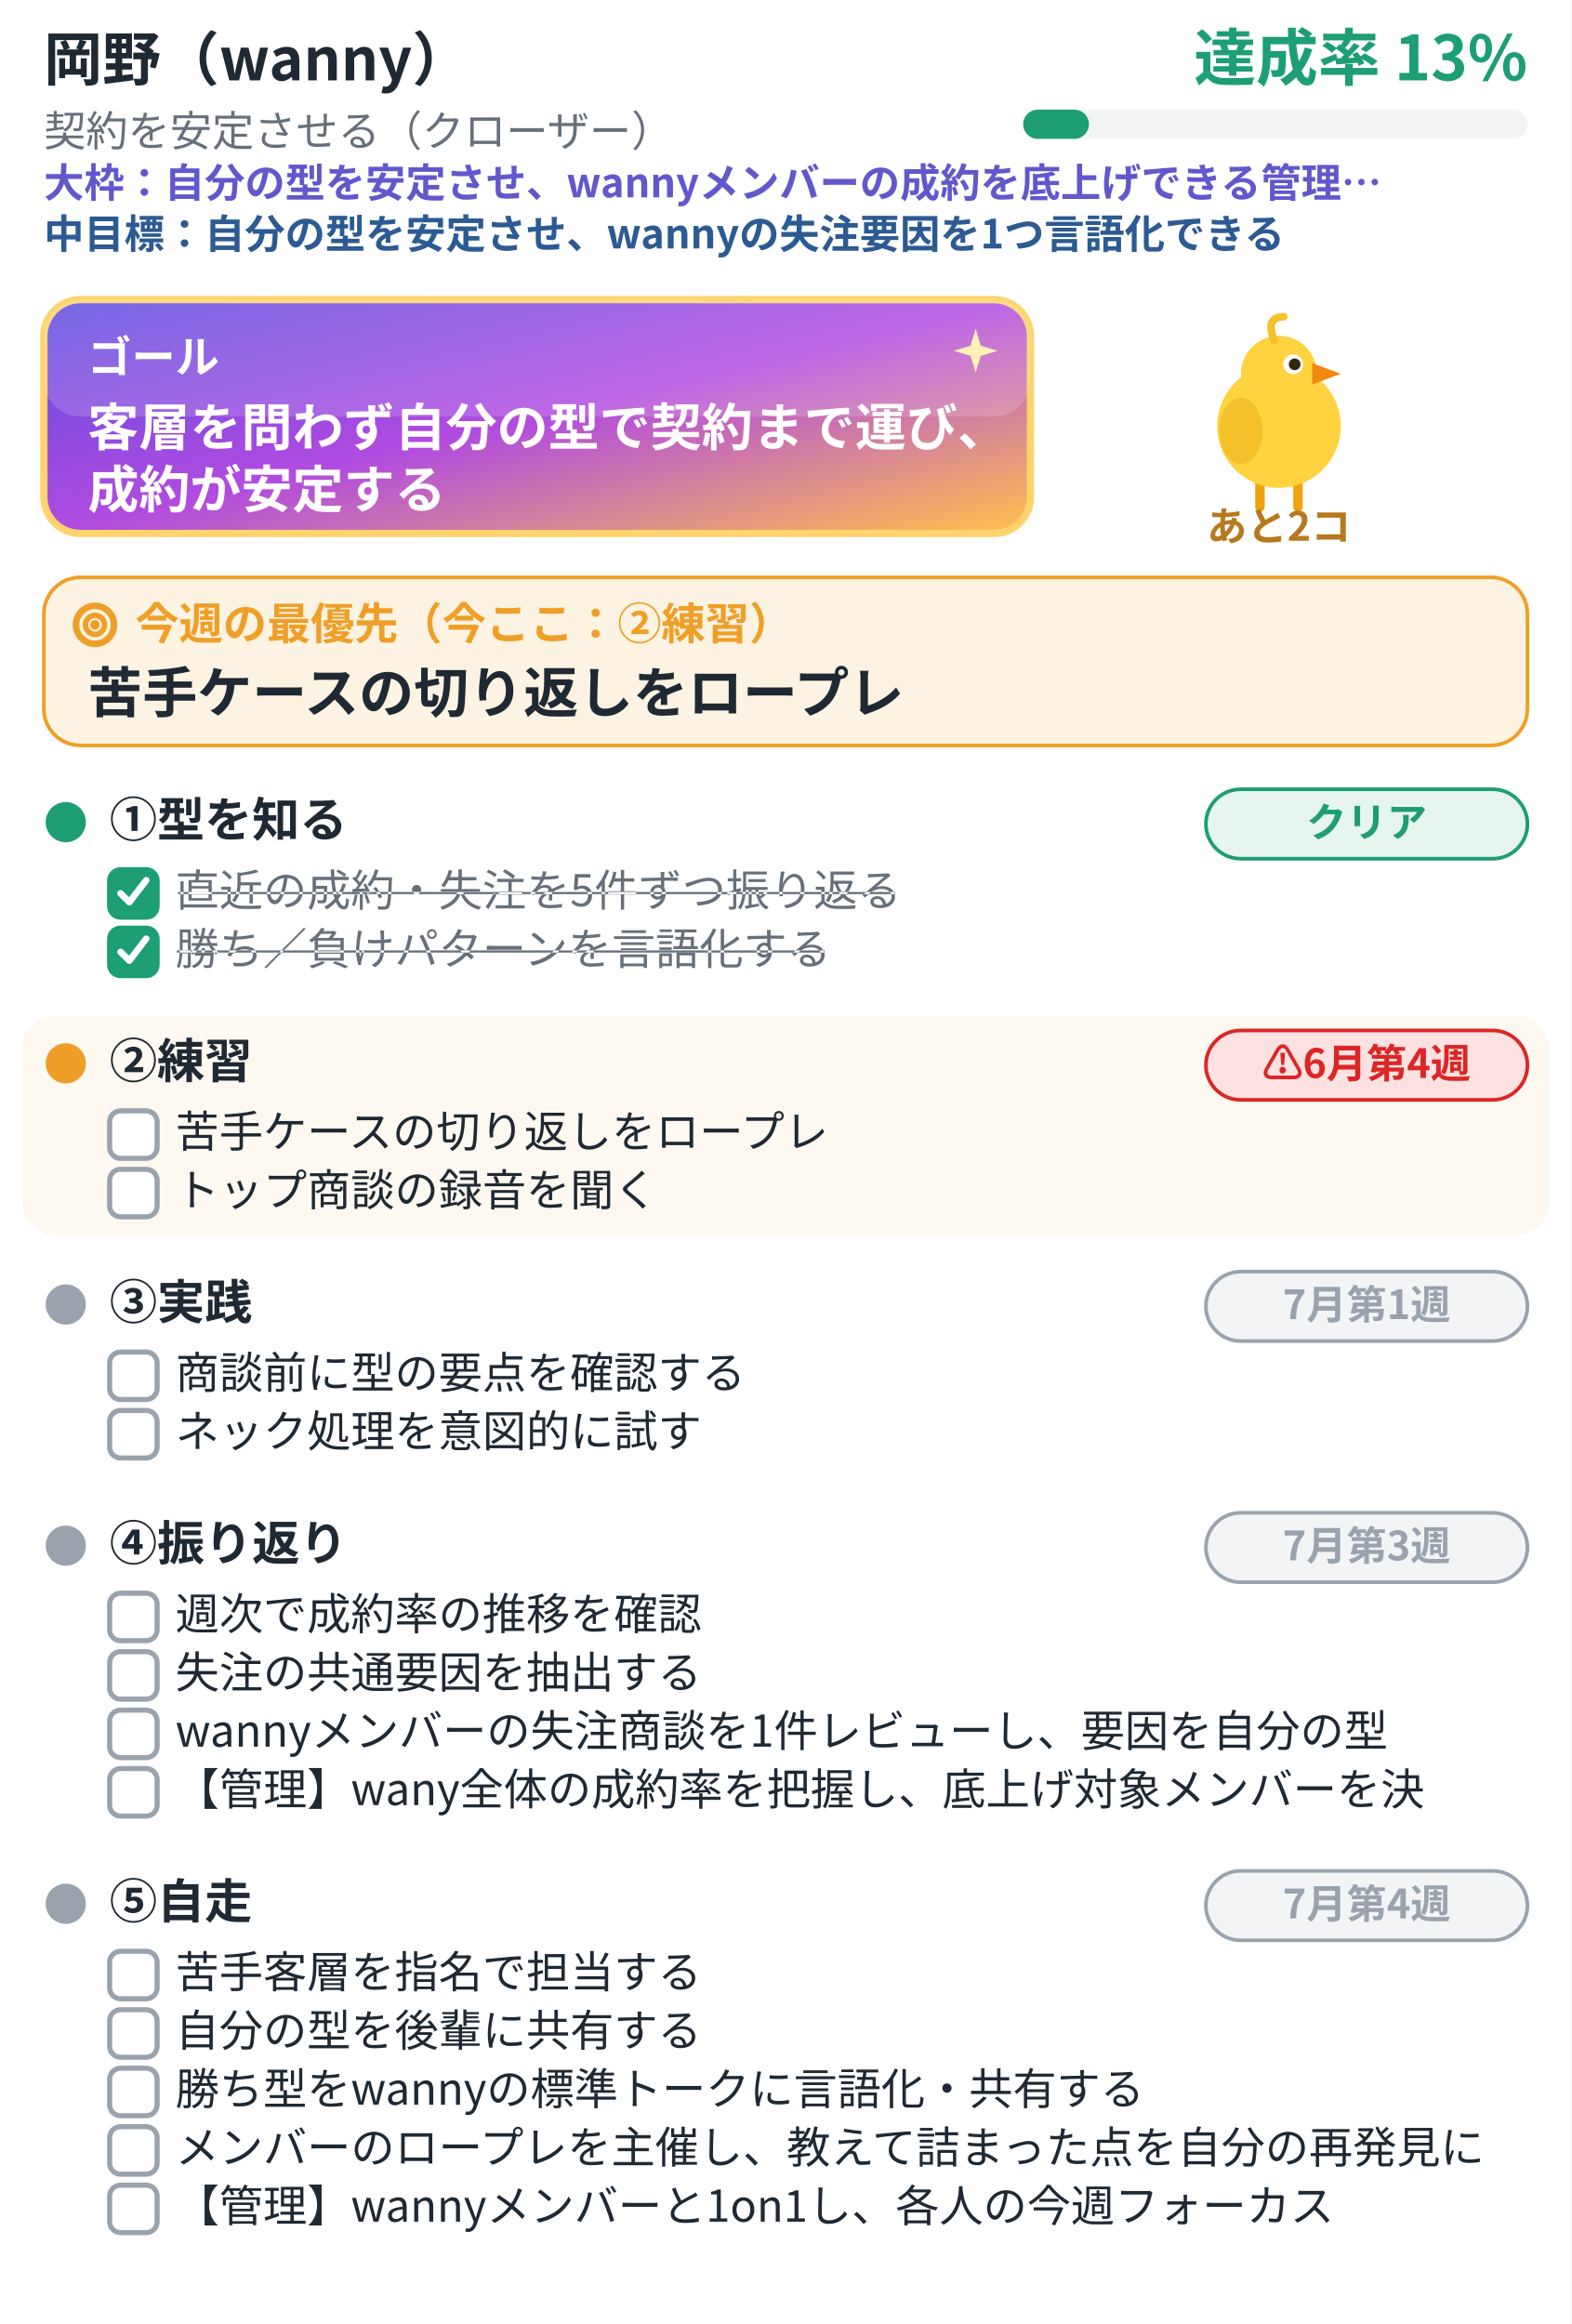
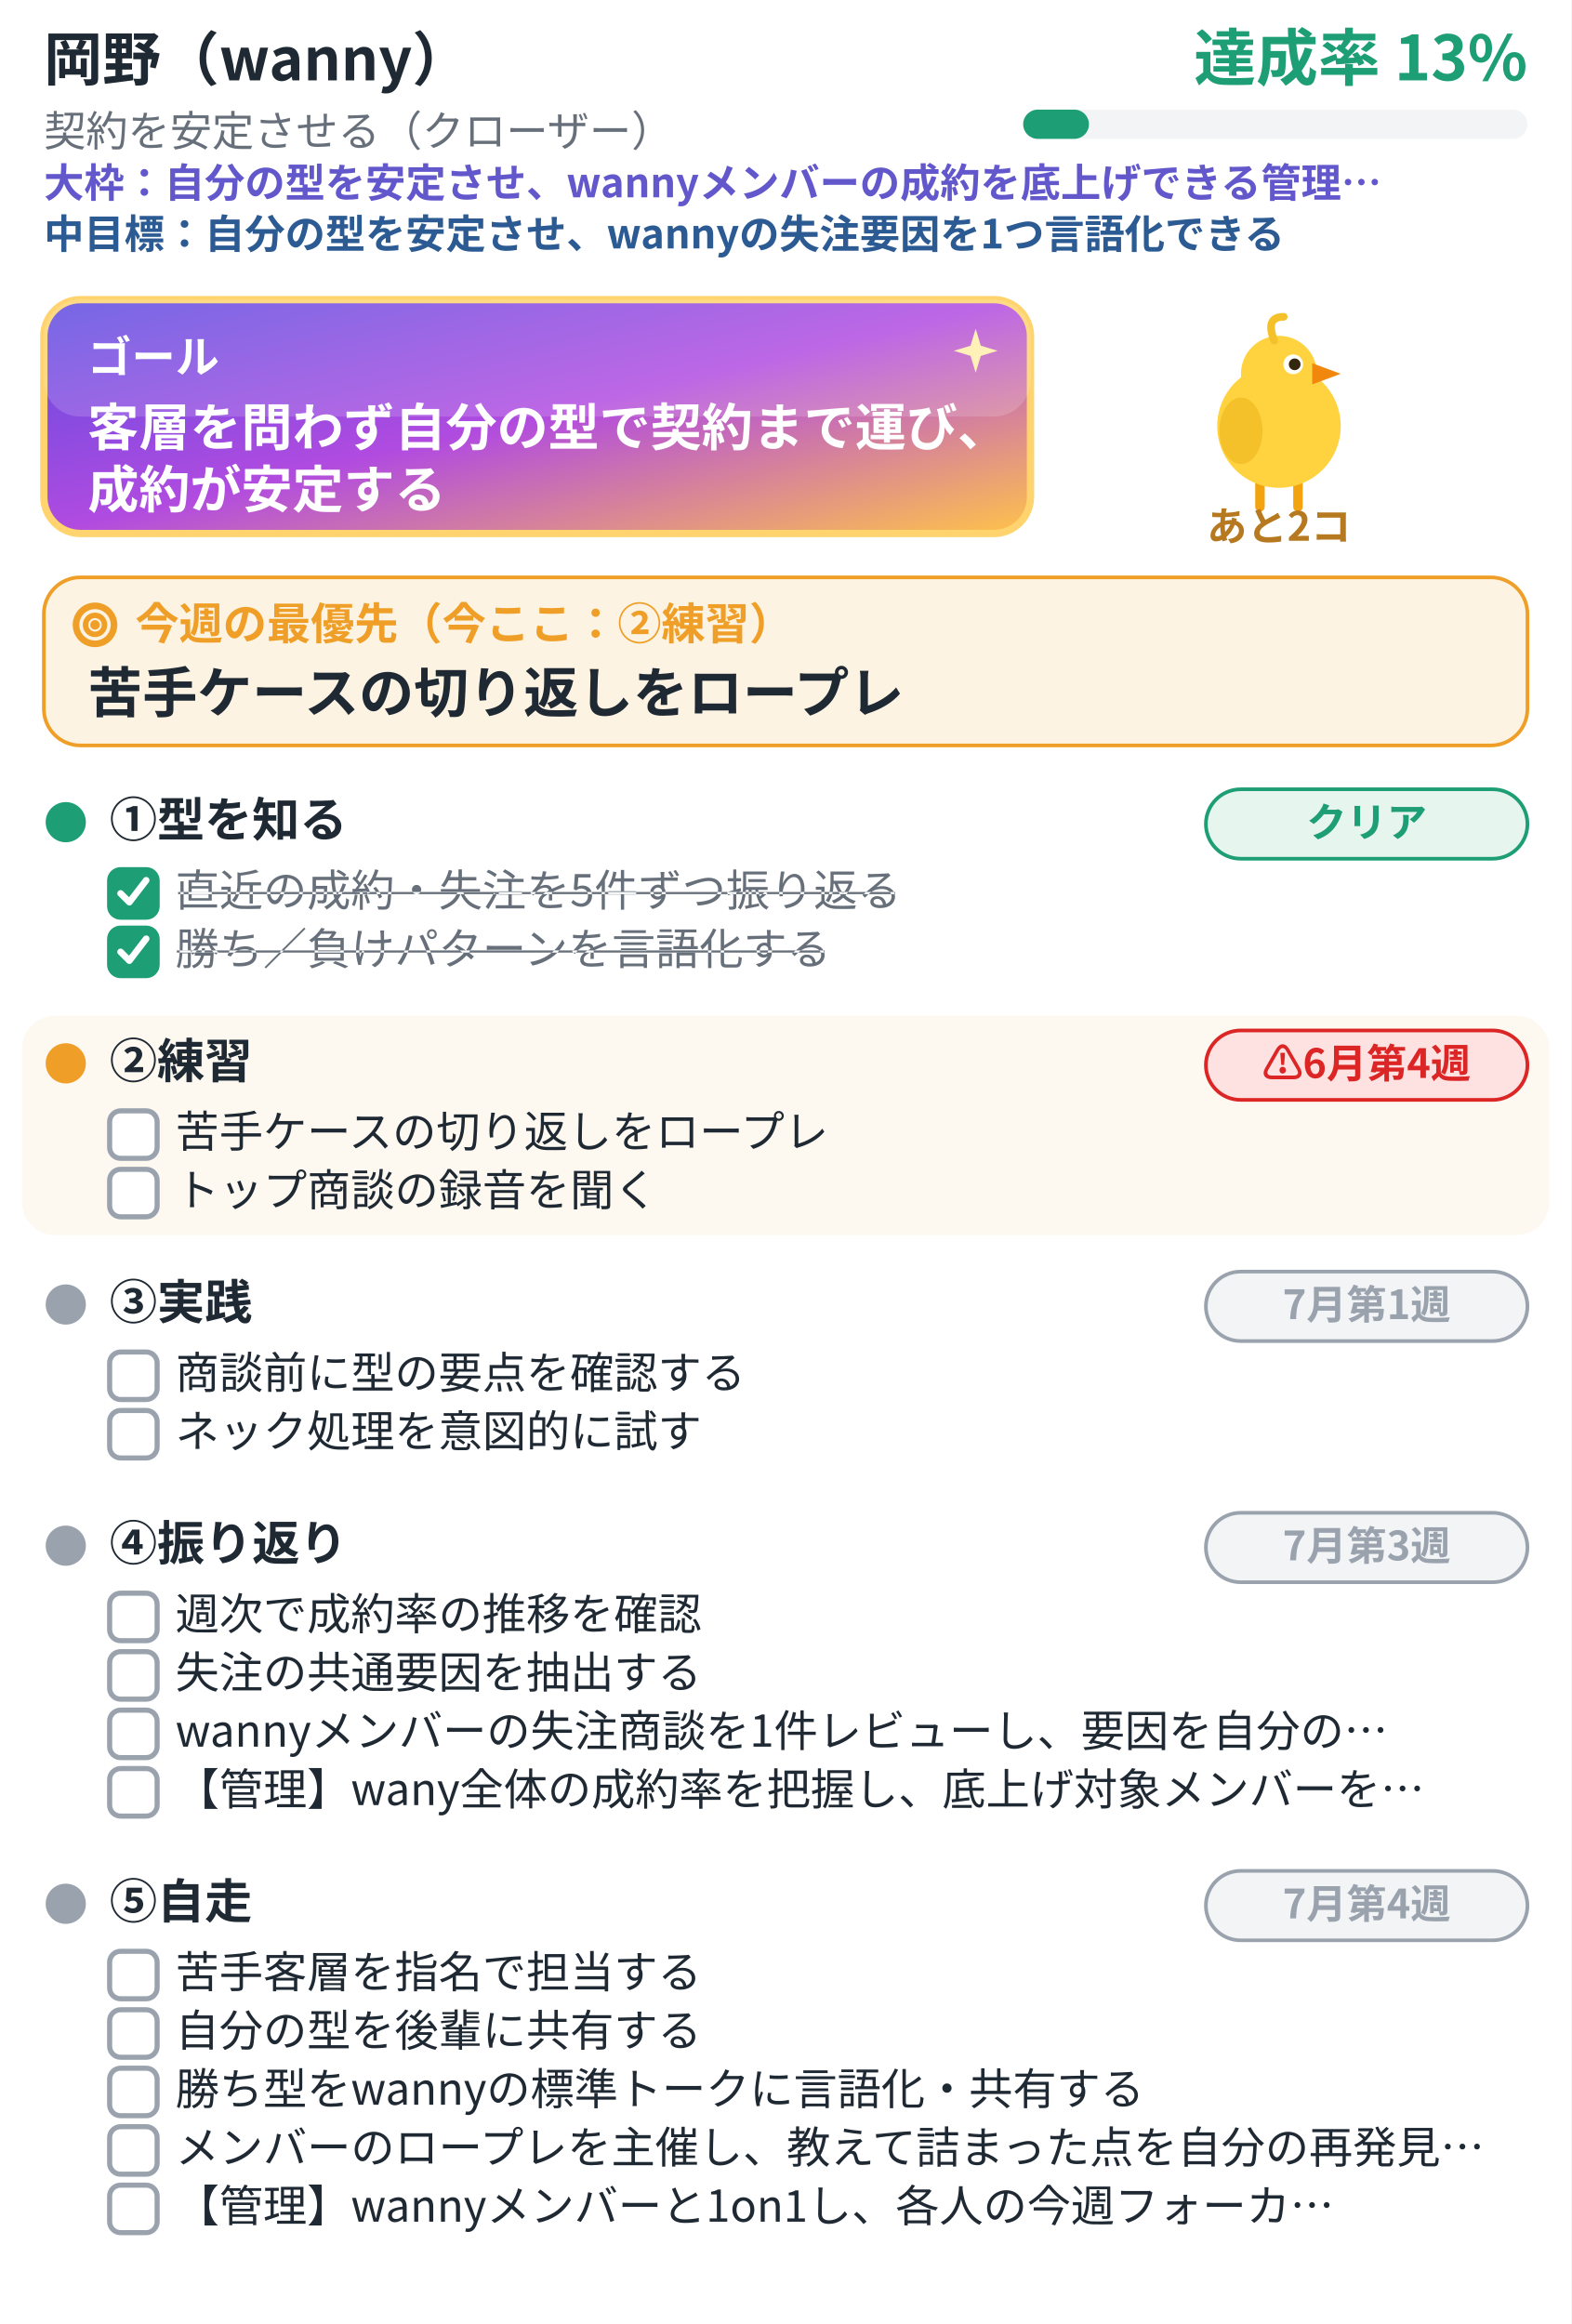
<svg xmlns="http://www.w3.org/2000/svg" viewBox="0 0 430 636" font-family="Hiragino Sans, 'Noto Sans CJK JP', 'Yu Gothic', sans-serif" width="430" height="636">
  <defs>
    <linearGradient id="goalGrad" x1="0" y1="0" x2="1" y2="1">
      <stop offset="0" stop-color="#5B4BE0" />
      <stop offset="0.5" stop-color="#B14BE0" />
      <stop offset="1" stop-color="#FFC24B" />
    </linearGradient>
    <linearGradient id="phx" x1="0" y1="0" x2="0" y2="1">
      <stop offset="0" stop-color="#FFE259" />
      <stop offset="0.5" stop-color="#FF9A00" />
      <stop offset="1" stop-color="#FF3D00" />
    </linearGradient>
    <linearGradient id="phx2" x1="0" y1="0" x2="0" y2="1">
      <stop offset="0" stop-color="#FFF0A0" />
      <stop offset="1" stop-color="#FF7A00" />
    </linearGradient>
    <linearGradient id="hen" x1="0" y1="0" x2="1" y2="1">
      <stop offset="0" stop-color="#37C9B0" />
      <stop offset="0.6" stop-color="#3DA0E8" />
      <stop offset="1" stop-color="#7A5BE0" />
    </linearGradient>
    <linearGradient id="pcock" x1="0" y1="0" x2="0" y2="1">
      <stop offset="0" stop-color="#2BD0C0" />
      <stop offset="0.55" stop-color="#2E8FD0" />
      <stop offset="1" stop-color="#2E4BB0" />
    </linearGradient>
    <linearGradient id="gold" x1="0" y1="0" x2="0" y2="1">
      <stop offset="0" stop-color="#FFF0A8" />
      <stop offset="0.5" stop-color="#F2C230" />
      <stop offset="1" stop-color="#C8901A" />
    </linearGradient>
  </defs>
  <rect x="0" y="0" width="430" height="636" fill="#fff" />
  <text x="12" y="22" font-size="16" font-weight="700" fill="#1F2933">岡野（wanny）</text>
  <text x="12" y="40" font-size="11.5" fill="#67707A">契約を安定させる（クローザー）</text>
  <text x="12" y="54" font-size="11" font-weight="700" fill="#6357CC">大枠：自分の型を安定させ、wannyメンバーの成約を底上げできる管理…</text>
  <text x="12" y="68" font-size="11" font-weight="700" fill="#2C5A93">中目標：自分の型を安定させ、wannyの失注要因を1つ言語化できる</text>
  <text x="418" y="22" text-anchor="end" font-size="17" font-weight="700" fill="#1D9E75">達成率 13%</text>
  <rect x="280" y="30" width="138" height="8" rx="4" fill="#F2F4F6" />
  <rect x="280" y="30" width="18" height="8" rx="4" fill="#1D9E75" />
  <rect x="12" y="82" width="270" height="64" rx="10" fill="url(#goalGrad)" stroke="#FFD36E" stroke-width="2" />
  <rect x="12" y="82" width="270" height="32.0" rx="10" fill="#fff" opacity="0.16" />
  <text x="24" y="102" font-size="12" font-weight="700" fill="#fff">ゴール</text>
  <polygon points="267.0,90.0 268.4,94.6 273.0,96.0 268.4,97.4 267.0,102.0 265.6,97.4 261.0,96.0 265.6,94.6" fill="#FFF1B8" />
  <text x="24" y="122" font-size="14" font-weight="600" fill="#fff">客層を問わず自分の型で契約まで運び、</text>
  <text x="24" y="139" font-size="14" font-weight="600" fill="#fff">成約が安定する</text>
  <line x1="344.8" y1="130.9" x2="344.8" y2="138.7" stroke="#F2A30D" stroke-width="2.6" stroke-linecap="round" />
  <line x1="355.2" y1="130.9" x2="355.2" y2="138.7" stroke="#F2A30D" stroke-width="2.6" stroke-linecap="round" />
  <circle cx="350.0" cy="116.6" r="16.9" fill="#FFD23F" />
  <ellipse cx="339.6" cy="117.9" rx="5.9" ry="9.1" fill="#F4C12B" />
  <circle cx="350.0" cy="102.3" r="10.4" fill="#FFD23F" />
  <polygon points="359.1,99.4 366.9,102.3 359.1,105.2" fill="#F2870D" />
  <circle cx="353.9" cy="99.7" r="2.7" fill="#FFFFFF" />
  <circle cx="354.3" cy="99.7" r="1.6" fill="#33270D" />
  <path d="M348.7,93.2Q346.1,86.7 351.3,86.7" fill="none" stroke="#F4C12B" stroke-width="2.1" stroke-linecap="round" stroke-linejoin="round" />
  <text x="350" y="148" text-anchor="middle" font-size="11" font-weight="700" fill="#B7791F">あと2コ</text>
  <rect x="12" y="158" width="406" height="46" rx="10" fill="#FDF3E2" stroke="#EF9F27" />
  <circle cx="26" cy="171" r="5.2" fill="none" stroke="#EF9F27" stroke-width="1.8" />
  <circle cx="26" cy="171" r="2.6" fill="none" stroke="#EF9F27" stroke-width="1.5" />
  <circle cx="26" cy="171" r="1.3" fill="#EF9F27" />
  <text x="37" y="175" font-size="12" font-weight="700" fill="#EF9F27">今週の最優先（今ここ：②練習）</text>
  <text x="24" y="195" font-size="15" font-weight="700" fill="#1F2933">苦手ケースの切り返しをロープレ</text>
  <circle cx="18" cy="225" r="5.5" fill="#1D9E75" />
  <text x="30" y="229" font-size="13" font-weight="700" fill="#1F2933">①型を知る</text>
  <rect x="330" y="216" width="88" height="19" rx="9.5" fill="#E7F5EF" stroke="#1D9E75" />
  <text x="374" y="229" text-anchor="middle" font-size="11" font-weight="700" fill="#1D9E75">クリア</text>
  <rect x="30" y="238" width="13" height="13" rx="3" fill="#1D9E75" stroke="#1D9E75" stroke-width="1.4" />
  <path d="M33,244.5 l2.4,2.4 l4.6,-6" fill="none" stroke="#fff" stroke-width="1.8" stroke-linecap="round" stroke-linejoin="round" />
  <text x="48" y="248" font-size="12" fill="#67707A" text-decoration="line-through">直近の成約・失注を5件ずつ振り返る</text>
  <rect x="30" y="254" width="13" height="13" rx="3" fill="#1D9E75" stroke="#1D9E75" stroke-width="1.4" />
  <path d="M33,260.5 l2.4,2.4 l4.6,-6" fill="none" stroke="#fff" stroke-width="1.8" stroke-linecap="round" stroke-linejoin="round" />
  <text x="48" y="264" font-size="12" fill="#67707A" text-decoration="line-through">勝ち／負けパターンを言語化する</text>
  <rect x="6" y="278" width="418" height="60" rx="9" fill="#FDF3E2" opacity="0.5" />
  <circle cx="18" cy="291" r="5.5" fill="#EF9F27" />
  <text x="30" y="295" font-size="13" font-weight="700" fill="#1F2933">②練習</text>
  <rect x="330" y="282" width="88" height="19" rx="9.5" fill="#FEE2E2" stroke="#DC2626" />
  <text x="374" y="295" text-anchor="middle" font-size="11" font-weight="700" fill="#DC2626">⚠6月第4週</text>
  <rect x="30" y="304" width="13" height="13" rx="3" fill="#fff" stroke="#9AA3AD" stroke-width="1.4" />
  <text x="48" y="314" font-size="12" fill="#1F2933">苦手ケースの切り返しをロープレ</text>
  <rect x="30" y="320" width="13" height="13" rx="3" fill="#fff" stroke="#9AA3AD" stroke-width="1.4" />
  <text x="48" y="330" font-size="12" fill="#1F2933">トップ商談の録音を聞く</text>
  <circle cx="18" cy="357" r="5.5" fill="#9AA3AD" />
  <text x="30" y="361" font-size="13" font-weight="700" fill="#1F2933">③実践</text>
  <rect x="330" y="348" width="88" height="19" rx="9.5" fill="#F2F4F6" stroke="#9AA3AD" />
  <text x="374" y="361" text-anchor="middle" font-size="11" font-weight="700" fill="#9AA3AD">7月第1週</text>
  <rect x="30" y="370" width="13" height="13" rx="3" fill="#fff" stroke="#9AA3AD" stroke-width="1.4" />
  <text x="48" y="380" font-size="12" fill="#1F2933">商談前に型の要点を確認する</text>
  <rect x="30" y="386" width="13" height="13" rx="3" fill="#fff" stroke="#9AA3AD" stroke-width="1.4" />
  <text x="48" y="396" font-size="12" fill="#1F2933">ネック処理を意図的に試す</text>
  <circle cx="18" cy="423" r="5.5" fill="#9AA3AD" />
  <text x="30" y="427" font-size="13" font-weight="700" fill="#1F2933">④振り返り</text>
  <rect x="330" y="414" width="88" height="19" rx="9.5" fill="#F2F4F6" stroke="#9AA3AD" />
  <text x="374" y="427" text-anchor="middle" font-size="11" font-weight="700" fill="#9AA3AD">7月第3週</text>
  <rect x="30" y="436" width="13" height="13" rx="3" fill="#fff" stroke="#9AA3AD" stroke-width="1.4" />
  <text x="48" y="446" font-size="12" fill="#1F2933">週次で成約率の推移を確認</text>
  <rect x="30" y="452" width="13" height="13" rx="3" fill="#fff" stroke="#9AA3AD" stroke-width="1.4" />
  <text x="48" y="462" font-size="12" fill="#1F2933">失注の共通要因を抽出する</text>
  <rect x="30" y="468" width="13" height="13" rx="3" fill="#fff" stroke="#9AA3AD" stroke-width="1.4" />
-   <text x="48" y="478" font-size="12" fill="#1F2933">wannyメンバーの失注商談を1件レビューし、要因を自分の型</text>
+   <text x="48" y="478" font-size="12" fill="#1F2933">wannyメンバーの失注商談を1件レビューし、要因を自分の…</text>
  <rect x="30" y="484" width="13" height="13" rx="3" fill="#fff" stroke="#9AA3AD" stroke-width="1.4" />
-   <text x="48" y="494" font-size="12" fill="#1F2933">【管理】wany全体の成約率を把握し、底上げ対象メンバーを決</text>
+   <text x="48" y="494" font-size="12" fill="#1F2933">【管理】wany全体の成約率を把握し、底上げ対象メンバーを…</text>
  <circle cx="18" cy="521" r="5.5" fill="#9AA3AD" />
  <text x="30" y="525" font-size="13" font-weight="700" fill="#1F2933">⑤自走</text>
  <rect x="330" y="512" width="88" height="19" rx="9.5" fill="#F2F4F6" stroke="#9AA3AD" />
  <text x="374" y="525" text-anchor="middle" font-size="11" font-weight="700" fill="#9AA3AD">7月第4週</text>
  <rect x="30" y="534" width="13" height="13" rx="3" fill="#fff" stroke="#9AA3AD" stroke-width="1.4" />
  <text x="48" y="544" font-size="12" fill="#1F2933">苦手客層を指名で担当する</text>
  <rect x="30" y="550" width="13" height="13" rx="3" fill="#fff" stroke="#9AA3AD" stroke-width="1.4" />
  <text x="48" y="560" font-size="12" fill="#1F2933">自分の型を後輩に共有する</text>
  <rect x="30" y="566" width="13" height="13" rx="3" fill="#fff" stroke="#9AA3AD" stroke-width="1.4" />
  <text x="48" y="576" font-size="12" fill="#1F2933">勝ち型をwannyの標準トークに言語化・共有する</text>
  <rect x="30" y="582" width="13" height="13" rx="3" fill="#fff" stroke="#9AA3AD" stroke-width="1.4" />
-   <text x="48" y="592" font-size="12" fill="#1F2933">メンバーのロープレを主催し、教えて詰まった点を自分の再発見に</text>
+   <text x="48" y="592" font-size="12" fill="#1F2933">メンバーのロープレを主催し、教えて詰まった点を自分の再発見…</text>
  <rect x="30" y="598" width="13" height="13" rx="3" fill="#fff" stroke="#9AA3AD" stroke-width="1.4" />
-   <text x="48" y="608" font-size="12" fill="#1F2933">【管理】wannyメンバーと1on1し、各人の今週フォーカス</text>
+   <text x="48" y="608" font-size="12" fill="#1F2933">【管理】wannyメンバーと1on1し、各人の今週フォーカ…</text>
</svg>
